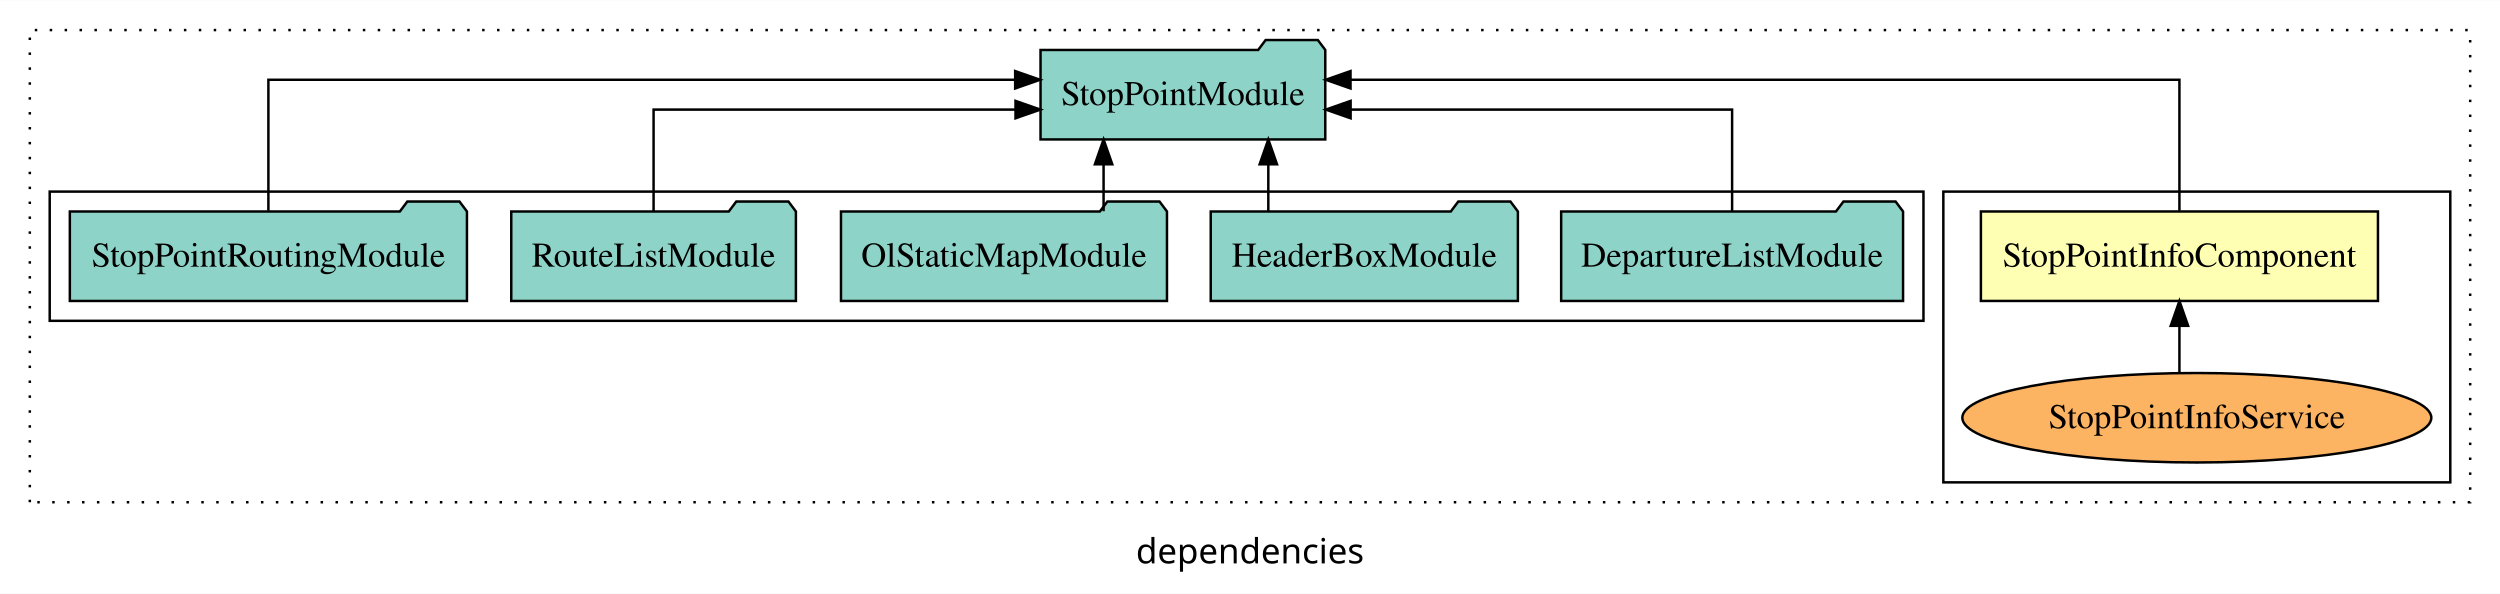
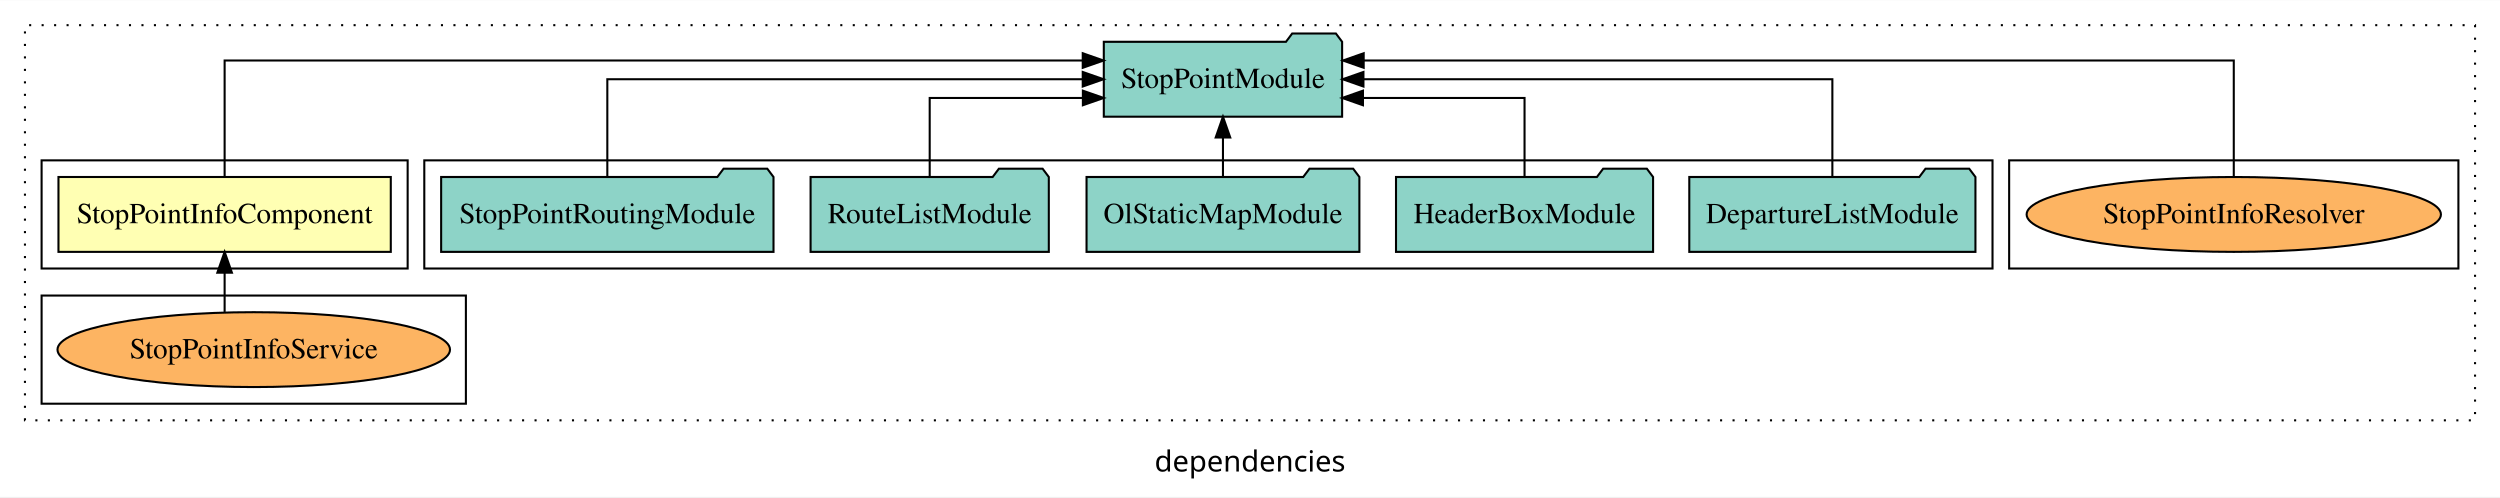
- <svg xmlns="http://www.w3.org/2000/svg" width="1006pt" height="239pt" viewBox="0.00 0.00 1006.00 238.80">
+ <svg xmlns="http://www.w3.org/2000/svg" width="1202pt" height="239pt" viewBox="0.00 0.00 1202.00 238.80">
  <g id="graph0" class="graph" transform="scale(1 1) rotate(0) translate(4 234.8)">
-     <polygon fill="white" stroke="transparent" points="-4,4 -4,-234.8 1002,-234.8 1002,4 -4,4" />
-     <text text-anchor="middle" x="499" y="-8.2" font-family="sans-serif" font-size="14.00">dependencies</text>
+     <polygon fill="white" stroke="transparent" points="-4,4 -4,-234.8 1198,-234.8 1198,4 -4,4" />
+     <text text-anchor="middle" x="597" y="-8.2" font-family="sans-serif" font-size="14.00">dependencies</text>
    <g id="clust1" class="cluster">
-       <polygon fill="none" stroke="black" stroke-dasharray="1,5" points="8,-32.8 8,-222.8 990,-222.8 990,-32.8 8,-32.8" />
+       <polygon fill="none" stroke="black" stroke-dasharray="1,5" points="8,-32.8 8,-222.8 1186,-222.8 1186,-32.8 8,-32.8" />
+     </g>
+     <g id="clust7" class="cluster">
+       <polygon fill="none" stroke="black" points="962,-105.8 962,-157.8 1178,-157.8 1178,-105.8 962,-105.8" />
+     </g>
+     <g id="clust4" class="cluster">
+       <polygon fill="none" stroke="black" points="200,-105.8 200,-157.8 954,-157.8 954,-105.8 200,-105.8" />
+     </g>
+     <g id="clust2" class="cluster">
+       <polygon fill="none" stroke="black" points="16,-105.8 16,-157.8 192,-157.8 192,-105.8 16,-105.8" />
    </g>
    <g id="clust3" class="cluster">
-       <polygon fill="none" stroke="black" points="778,-40.8 778,-157.8 982,-157.8 982,-40.8 778,-40.8" />
-     </g>
-     <g id="clust4" class="cluster">
-       <polygon fill="none" stroke="black" points="16,-105.8 16,-157.8 770,-157.8 770,-105.8 16,-105.8" />
+       <polygon fill="none" stroke="black" points="16,-40.8 16,-92.8 220,-92.8 220,-40.8 16,-40.8" />
    </g>
    <g id="node1" class="node">
-       <polygon fill="#ffffb3" stroke="black" points="952.89,-149.8 793.11,-149.8 793.11,-113.8 952.89,-113.8 952.89,-149.8" />
-       <text text-anchor="middle" x="873" y="-127.6" font-family="Times,serif" font-size="14.00">StopPointInfoComponent</text>
+       <polygon fill="#ffffb3" stroke="black" points="183.89,-149.8 24.11,-149.8 24.11,-113.8 183.89,-113.8 183.89,-149.8" />
+       <text text-anchor="middle" x="104" y="-127.6" font-family="Times,serif" font-size="14.00">StopPointInfoComponent</text>
    </g>
    <g id="node2" class="node">
-       <polygon fill="#8dd3c7" stroke="black" points="529.29,-214.8 526.29,-218.8 505.29,-218.8 502.29,-214.8 414.71,-214.8 414.71,-178.8 529.29,-178.8 529.29,-214.8" />
-       <text text-anchor="middle" x="472" y="-192.6" font-family="Times,serif" font-size="14.00">StopPointModule</text>
+       <polygon fill="#8dd3c7" stroke="black" points="641.29,-214.8 638.29,-218.8 617.29,-218.8 614.29,-214.8 526.71,-214.8 526.71,-178.8 641.29,-178.8 641.29,-214.8" />
+       <text text-anchor="middle" x="584" y="-192.6" font-family="Times,serif" font-size="14.00">StopPointModule</text>
    </g>
    <g id="edge1" class="edge">
-       <path fill="none" stroke="black" d="M873,-150.08C873,-171.12 873,-202.8 873,-202.8 873,-202.8 539.45,-202.8 539.45,-202.8" />
-       <polygon fill="black" stroke="black" points="539.45,-199.3 529.45,-202.8 539.45,-206.3 539.45,-199.3" />
+       <path fill="none" stroke="black" d="M104,-150.09C104,-172.01 104,-205.8 104,-205.8 104,-205.8 516.58,-205.8 516.58,-205.8" />
+       <polygon fill="black" stroke="black" points="516.58,-209.3 526.58,-205.8 516.58,-202.3 516.58,-209.3" />
    </g>
    <g id="node3" class="node">
-       <ellipse fill="#fdb462" stroke="black" cx="880" cy="-66.8" rx="94.36" ry="18" />
-       <text text-anchor="middle" x="880" y="-62.6" font-family="Times,serif" font-size="14.00">StopPointInfoService</text>
+       <ellipse fill="#fdb462" stroke="black" cx="118" cy="-66.8" rx="94.36" ry="18" />
+       <text text-anchor="middle" x="118" y="-62.6" font-family="Times,serif" font-size="14.00">StopPointInfoService</text>
    </g>
    <g id="edge2" class="edge">
-       <path fill="none" stroke="black" d="M873,-84.91C873,-84.91 873,-103.79 873,-103.79" />
-       <polygon fill="black" stroke="black" points="869.5,-103.79 873,-113.79 876.5,-103.79 869.5,-103.79" />
+       <path fill="none" stroke="black" d="M104,-84.91C104,-84.91 104,-103.79 104,-103.79" />
+       <polygon fill="black" stroke="black" points="100.5,-103.79 104,-113.79 107.5,-103.79 100.5,-103.79" />
    </g>
    <g id="node4" class="node">
-       <polygon fill="#8dd3c7" stroke="black" points="761.79,-149.8 758.79,-153.8 737.79,-153.8 734.79,-149.8 624.21,-149.8 624.21,-113.8 761.79,-113.8 761.79,-149.8" />
-       <text text-anchor="middle" x="693" y="-127.6" font-family="Times,serif" font-size="14.00">DepartureListModule</text>
+       <polygon fill="#8dd3c7" stroke="black" points="945.79,-149.8 942.79,-153.8 921.79,-153.8 918.79,-149.8 808.21,-149.8 808.21,-113.8 945.79,-113.8 945.79,-149.8" />
+       <text text-anchor="middle" x="877" y="-127.6" font-family="Times,serif" font-size="14.00">DepartureListModule</text>
    </g>
    <g id="edge3" class="edge">
-       <path fill="none" stroke="black" d="M693,-149.82C693,-167.17 693,-190.8 693,-190.8 693,-190.8 539.49,-190.8 539.49,-190.8" />
-       <polygon fill="black" stroke="black" points="539.49,-187.3 529.49,-190.8 539.49,-194.3 539.49,-187.3" />
+       <path fill="none" stroke="black" d="M877,-149.91C877,-169.14 877,-196.8 877,-196.8 877,-196.8 651.54,-196.8 651.54,-196.8" />
+       <polygon fill="black" stroke="black" points="651.54,-193.3 641.54,-196.8 651.54,-200.3 651.54,-193.3" />
    </g>
    <g id="node5" class="node">
-       <polygon fill="#8dd3c7" stroke="black" points="606.8,-149.8 603.8,-153.8 582.8,-153.8 579.8,-149.8 483.2,-149.8 483.2,-113.8 606.8,-113.8 606.8,-149.8" />
-       <text text-anchor="middle" x="545" y="-127.6" font-family="Times,serif" font-size="14.00">HeaderBoxModule</text>
+       <polygon fill="#8dd3c7" stroke="black" points="790.8,-149.8 787.8,-153.8 766.8,-153.8 763.8,-149.8 667.2,-149.8 667.2,-113.8 790.8,-113.8 790.8,-149.8" />
+       <text text-anchor="middle" x="729" y="-127.6" font-family="Times,serif" font-size="14.00">HeaderBoxModule</text>
    </g>
    <g id="edge4" class="edge">
-       <path fill="none" stroke="black" d="M506.37,-149.91C506.37,-149.91 506.37,-168.79 506.37,-168.79" />
-       <polygon fill="black" stroke="black" points="502.87,-168.79 506.37,-178.79 509.87,-168.79 502.87,-168.79" />
+       <path fill="none" stroke="black" d="M729,-149.83C729,-166.2 729,-187.8 729,-187.8 729,-187.8 651.31,-187.8 651.31,-187.8" />
+       <polygon fill="black" stroke="black" points="651.31,-184.3 641.31,-187.8 651.31,-191.3 651.31,-184.3" />
    </g>
    <g id="node6" class="node">
-       <polygon fill="#8dd3c7" stroke="black" points="465.59,-149.8 462.59,-153.8 441.59,-153.8 438.59,-149.8 334.41,-149.8 334.41,-113.8 465.59,-113.8 465.59,-149.8" />
-       <text text-anchor="middle" x="400" y="-127.6" font-family="Times,serif" font-size="14.00">OlStaticMapModule</text>
+       <polygon fill="#8dd3c7" stroke="black" points="649.59,-149.8 646.59,-153.8 625.59,-153.8 622.59,-149.8 518.41,-149.8 518.41,-113.8 649.59,-113.8 649.59,-149.8" />
+       <text text-anchor="middle" x="584" y="-127.6" font-family="Times,serif" font-size="14.00">OlStaticMapModule</text>
    </g>
    <g id="edge5" class="edge">
-       <path fill="none" stroke="black" d="M440.08,-149.91C440.08,-149.91 440.08,-168.79 440.08,-168.79" />
-       <polygon fill="black" stroke="black" points="436.58,-168.79 440.08,-178.79 443.58,-168.79 436.58,-168.79" />
+       <path fill="none" stroke="black" d="M584,-149.91C584,-149.91 584,-168.79 584,-168.79" />
+       <polygon fill="black" stroke="black" points="580.5,-168.79 584,-178.79 587.5,-168.79 580.5,-168.79" />
    </g>
    <g id="node7" class="node">
-       <polygon fill="#8dd3c7" stroke="black" points="316.27,-149.8 313.27,-153.8 292.27,-153.8 289.27,-149.8 201.73,-149.8 201.73,-113.8 316.27,-113.8 316.27,-149.8" />
-       <text text-anchor="middle" x="259" y="-127.6" font-family="Times,serif" font-size="14.00">RouteListModule</text>
+       <polygon fill="#8dd3c7" stroke="black" points="500.27,-149.8 497.27,-153.8 476.27,-153.8 473.27,-149.8 385.73,-149.8 385.73,-113.8 500.27,-113.8 500.27,-149.8" />
+       <text text-anchor="middle" x="443" y="-127.6" font-family="Times,serif" font-size="14.00">RouteListModule</text>
    </g>
    <g id="edge6" class="edge">
-       <path fill="none" stroke="black" d="M259,-149.82C259,-167.17 259,-190.8 259,-190.8 259,-190.8 404.64,-190.8 404.64,-190.8" />
-       <polygon fill="black" stroke="black" points="404.64,-194.3 414.64,-190.8 404.64,-187.3 404.64,-194.3" />
+       <path fill="none" stroke="black" d="M443,-149.83C443,-166.2 443,-187.8 443,-187.8 443,-187.8 516.65,-187.8 516.65,-187.8" />
+       <polygon fill="black" stroke="black" points="516.65,-191.3 526.65,-187.8 516.65,-184.3 516.65,-191.3" />
    </g>
    <g id="node8" class="node">
-       <polygon fill="#8dd3c7" stroke="black" points="183.9,-149.8 180.9,-153.8 159.9,-153.8 156.9,-149.8 24.1,-149.8 24.1,-113.8 183.9,-113.8 183.9,-149.8" />
-       <text text-anchor="middle" x="104" y="-127.6" font-family="Times,serif" font-size="14.00">StopPointRoutingModule</text>
+       <polygon fill="#8dd3c7" stroke="black" points="367.9,-149.8 364.9,-153.8 343.9,-153.8 340.9,-149.8 208.1,-149.8 208.1,-113.8 367.9,-113.8 367.9,-149.8" />
+       <text text-anchor="middle" x="288" y="-127.6" font-family="Times,serif" font-size="14.00">StopPointRoutingModule</text>
    </g>
    <g id="edge7" class="edge">
-       <path fill="none" stroke="black" d="M104,-150.08C104,-171.12 104,-202.8 104,-202.8 104,-202.8 404.5,-202.8 404.5,-202.8" />
-       <polygon fill="black" stroke="black" points="404.5,-206.3 414.5,-202.8 404.5,-199.3 404.5,-206.3" />
+       <path fill="none" stroke="black" d="M288,-149.91C288,-169.14 288,-196.8 288,-196.8 288,-196.8 516.58,-196.8 516.58,-196.8" />
+       <polygon fill="black" stroke="black" points="516.58,-200.3 526.58,-196.8 516.58,-193.3 516.58,-200.3" />
+     </g>
+     <g id="node9" class="node">
+       <ellipse fill="#fdb462" stroke="black" cx="1070" cy="-131.8" rx="99.6" ry="18" />
+       <text text-anchor="middle" x="1070" y="-127.6" font-family="Times,serif" font-size="14.00">StopPointInfoResolver</text>
+     </g>
+     <g id="edge8" class="edge">
+       <path fill="none" stroke="black" d="M1070,-150.09C1070,-172.01 1070,-205.8 1070,-205.8 1070,-205.8 651.66,-205.8 651.66,-205.8" />
+       <polygon fill="black" stroke="black" points="651.66,-202.3 641.66,-205.8 651.66,-209.3 651.66,-202.3" />
    </g>
  </g>
</svg>
